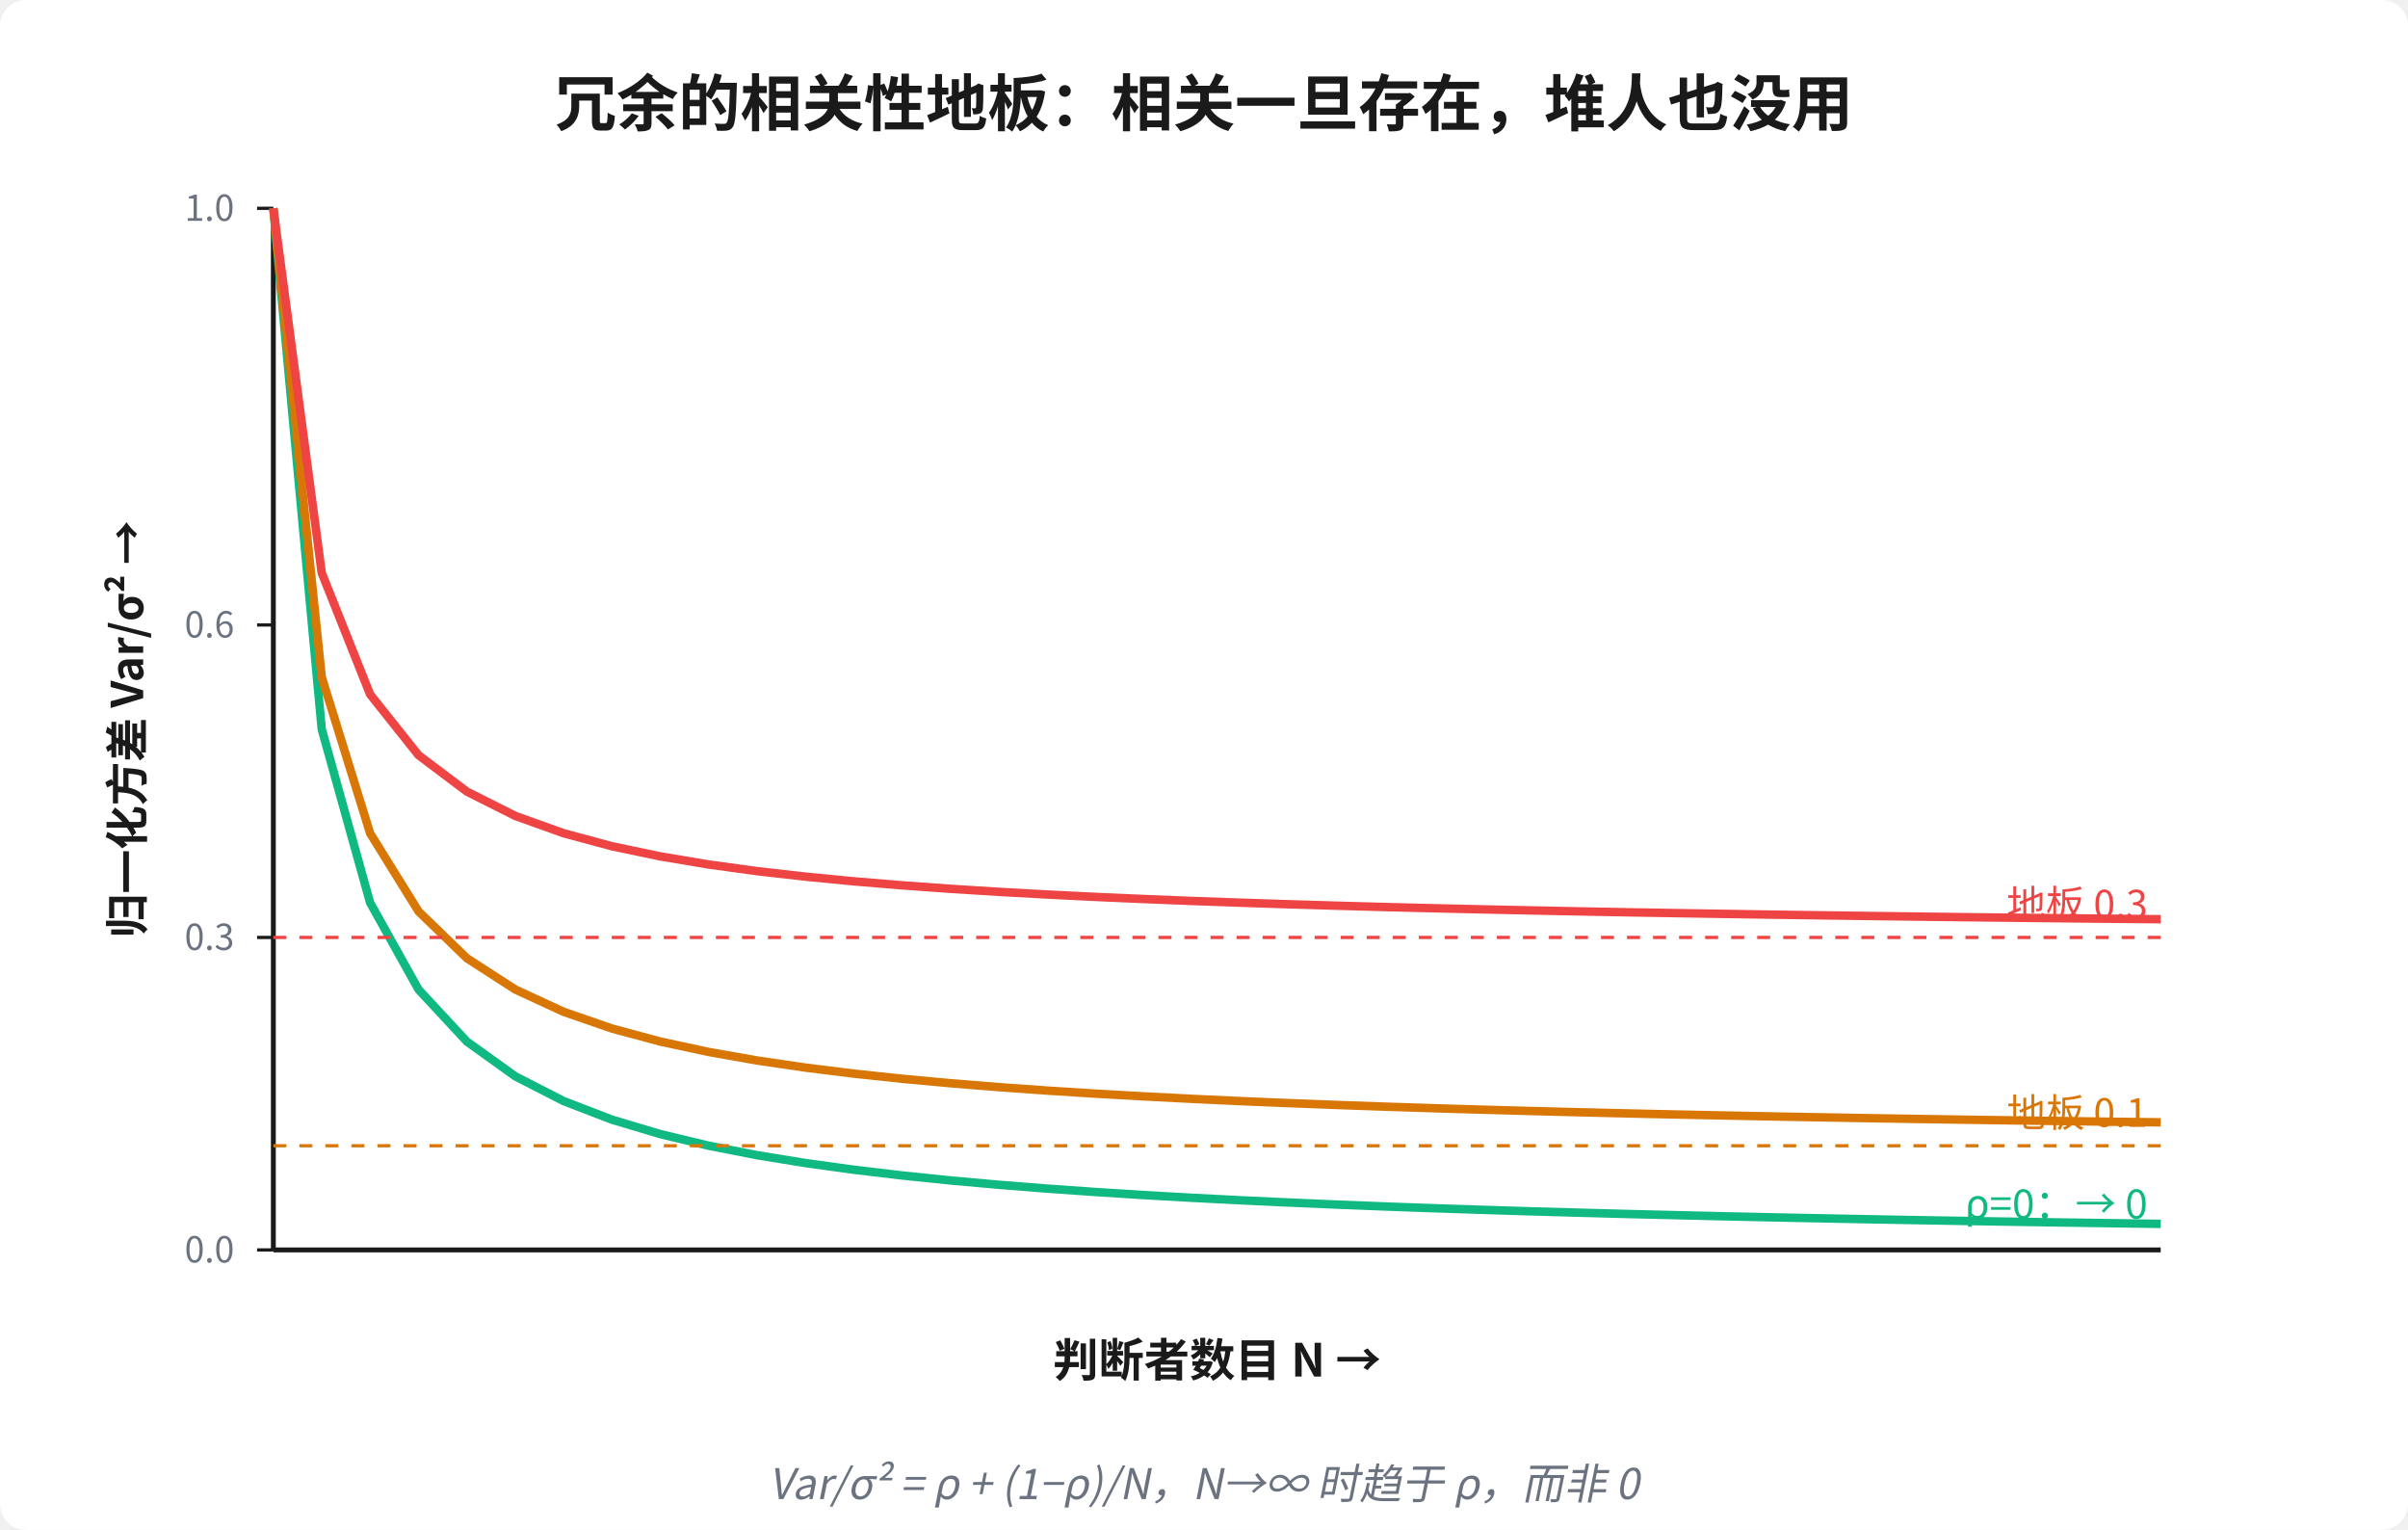
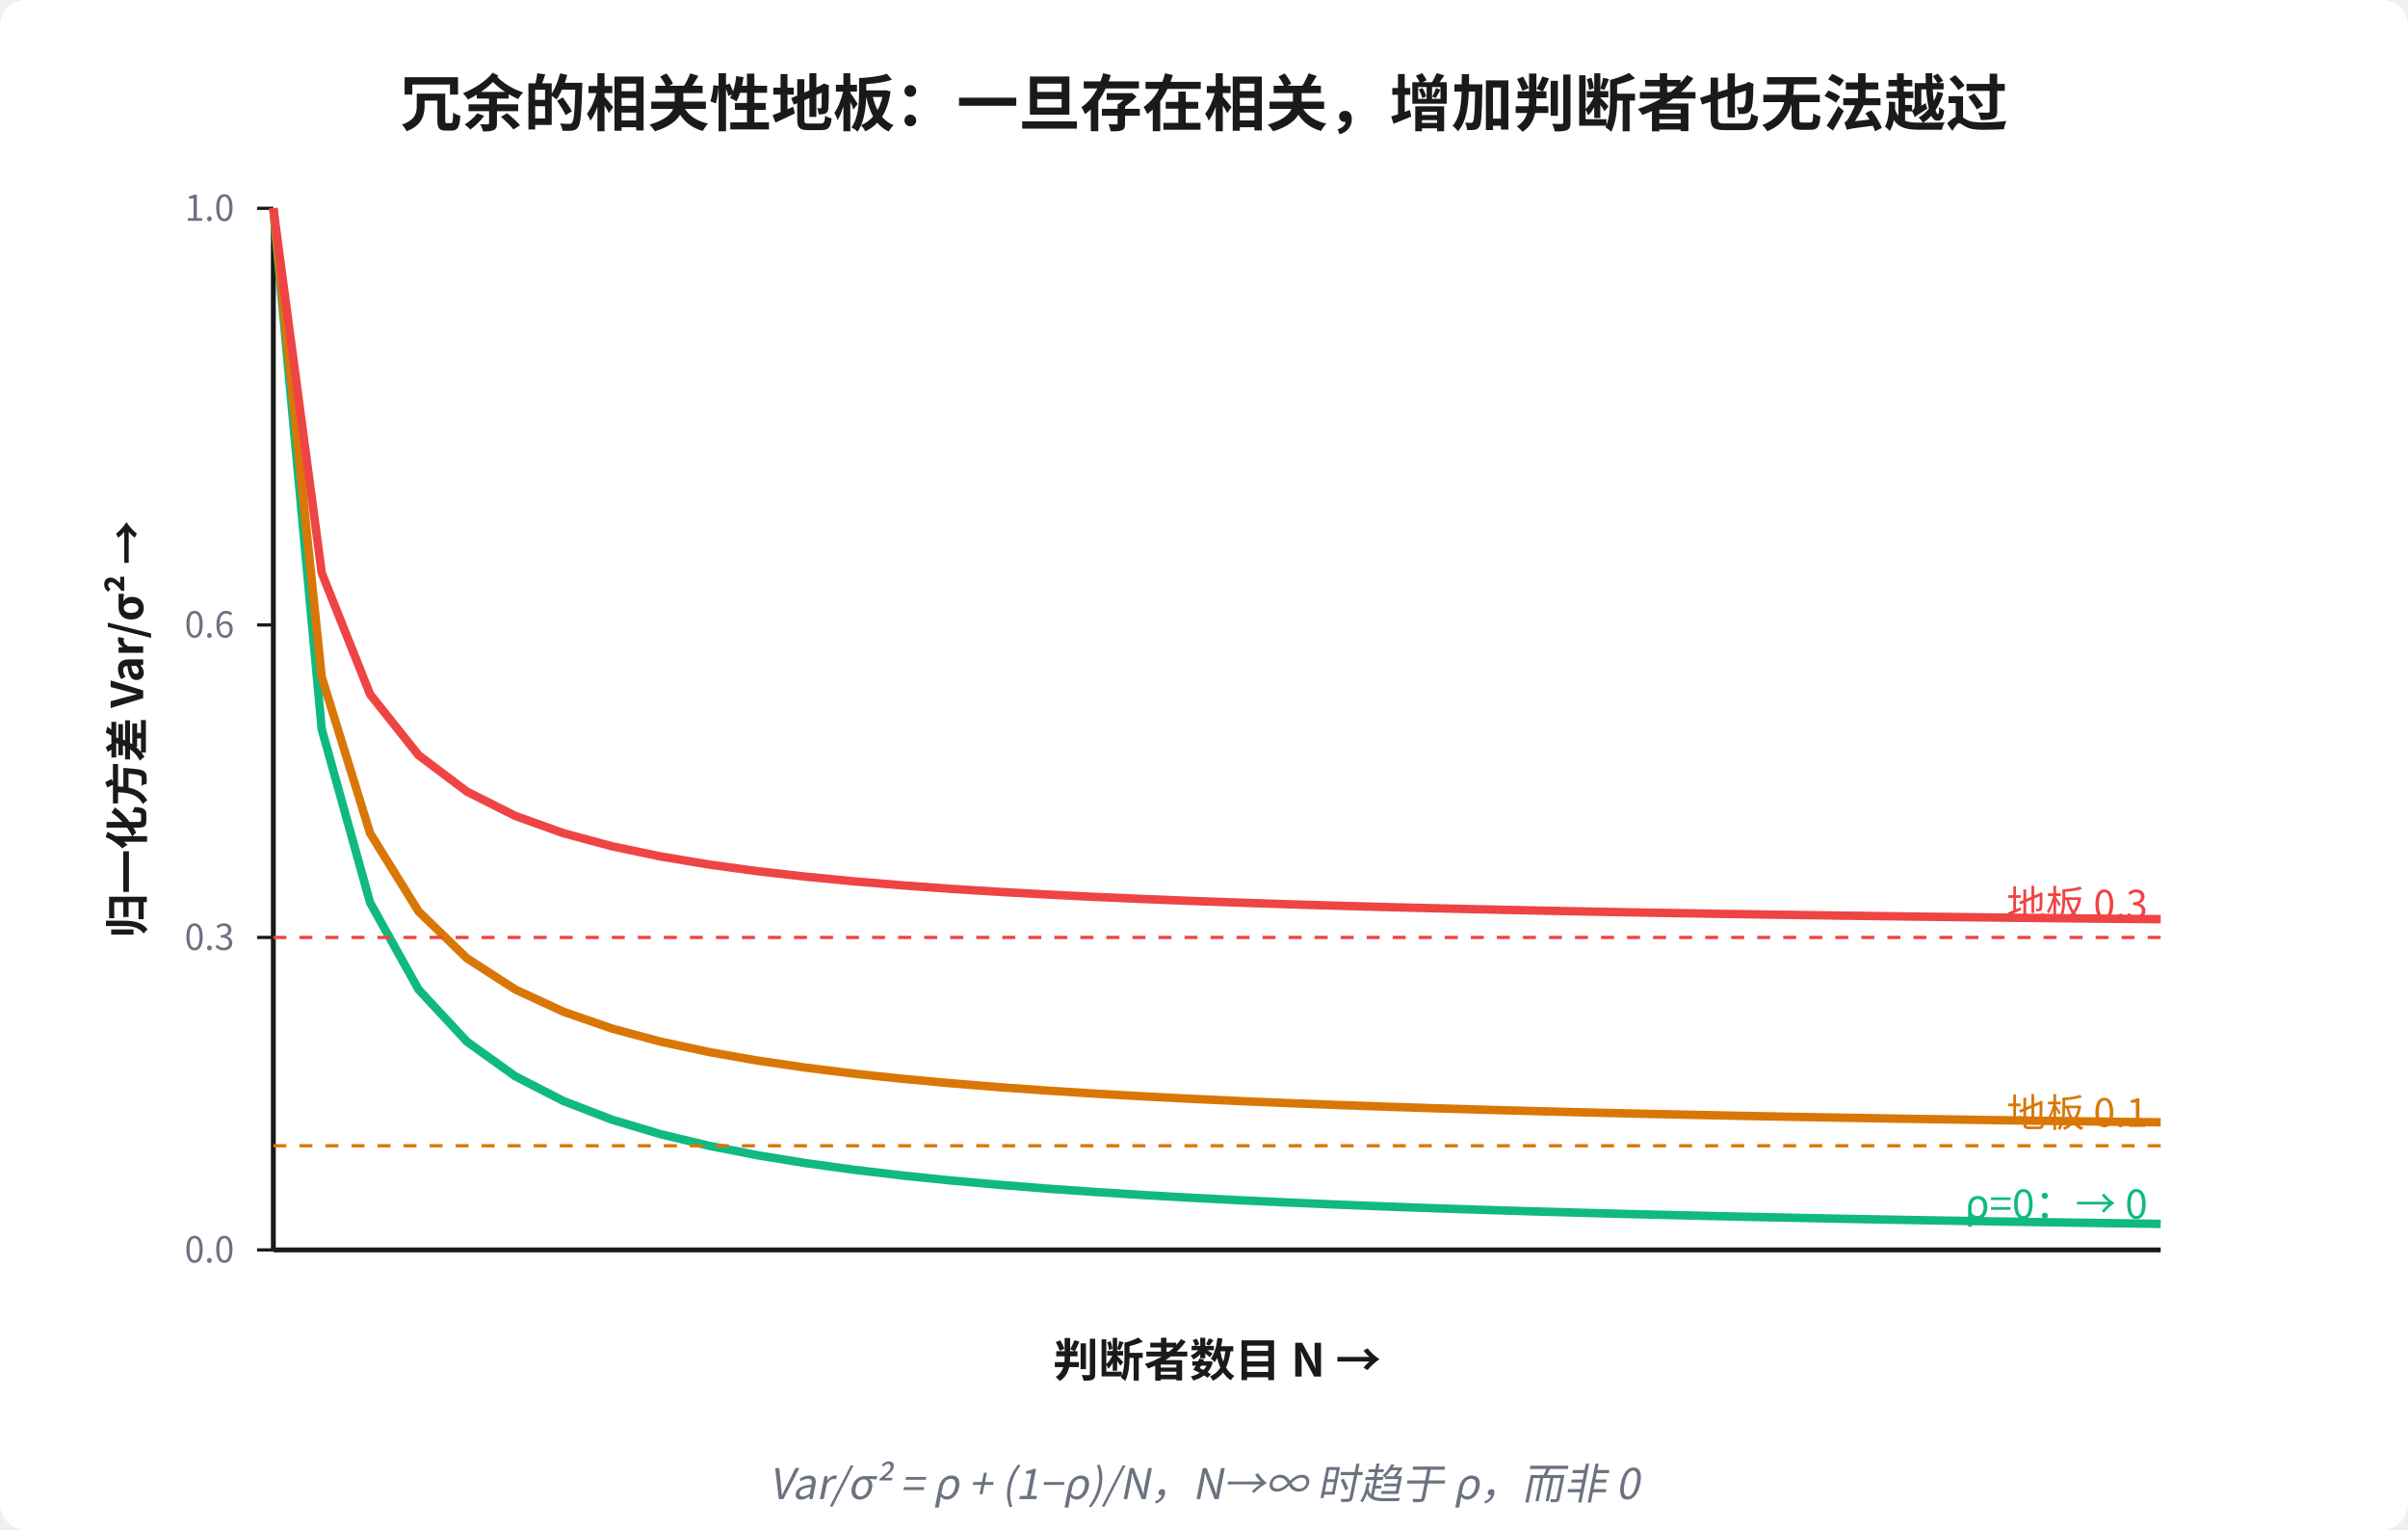
<svg xmlns="http://www.w3.org/2000/svg" width="740" height="470" viewBox="0 0 740 470" font-family="-apple-system, 'PingFang SC', 'Hiragino Sans GB', 'Microsoft YaHei', 'Noto Sans CJK SC', 'Source Han Sans SC', 'Segoe UI', Roboto, Helvetica, Arial, sans-serif">
  <rect x="0.0" y="0.0" width="740.0" height="470.0" rx="8" fill="#ffffff" stroke="none" stroke-width="1.5" opacity="1.0" />
-   <text x="370.0" y="32.0" font-family="-apple-system, 'PingFang SC', 'Hiragino Sans GB', 'Microsoft YaHei', 'Noto Sans CJK SC', 'Source Han Sans SC', 'Segoe UI', Roboto, Helvetica, Arial, sans-serif" font-size="19" font-weight="bold" font-style="normal" fill="#1a1a1a" text-anchor="middle" dominant-baseline="middle">冗余的相关性地板：相关一旦存在，堆人也没用</text>
+   <text x="370.0" y="32.0" font-family="-apple-system, 'PingFang SC', 'Hiragino Sans GB', 'Microsoft YaHei', 'Noto Sans CJK SC', 'Source Han Sans SC', 'Segoe UI', Roboto, Helvetica, Arial, sans-serif" font-size="19" font-weight="bold" font-style="normal" fill="#1a1a1a" text-anchor="middle" dominant-baseline="middle">冗余的相关性地板：一旦存在相关，增加判断者也无法越过</text>
  <line x1="84.0" y1="64.0" x2="84.0" y2="384.0" stroke="#1a1a1a" stroke-width="1.5" />
  <line x1="84.0" y1="384.0" x2="664.0" y2="384.0" stroke="#1a1a1a" stroke-width="1.5" />
  <line x1="79.0" y1="384.0" x2="84.0" y2="384.0" stroke="#1a1a1a" stroke-width="1" />
  <text x="72.0" y="384.0" font-family="-apple-system, 'PingFang SC', 'Hiragino Sans GB', 'Microsoft YaHei', 'Noto Sans CJK SC', 'Source Han Sans SC', 'Segoe UI', Roboto, Helvetica, Arial, sans-serif" font-size="11" font-weight="normal" font-style="normal" fill="#6b7280" text-anchor="end" dominant-baseline="middle">0.0</text>
  <line x1="79.0" y1="288.0" x2="84.0" y2="288.0" stroke="#1a1a1a" stroke-width="1" />
  <text x="72.0" y="288.0" font-family="-apple-system, 'PingFang SC', 'Hiragino Sans GB', 'Microsoft YaHei', 'Noto Sans CJK SC', 'Source Han Sans SC', 'Segoe UI', Roboto, Helvetica, Arial, sans-serif" font-size="11" font-weight="normal" font-style="normal" fill="#6b7280" text-anchor="end" dominant-baseline="middle">0.3</text>
  <line x1="79.0" y1="192.0" x2="84.0" y2="192.0" stroke="#1a1a1a" stroke-width="1" />
  <text x="72.0" y="192.0" font-family="-apple-system, 'PingFang SC', 'Hiragino Sans GB', 'Microsoft YaHei', 'Noto Sans CJK SC', 'Source Han Sans SC', 'Segoe UI', Roboto, Helvetica, Arial, sans-serif" font-size="11" font-weight="normal" font-style="normal" fill="#6b7280" text-anchor="end" dominant-baseline="middle">0.6</text>
  <line x1="79.0" y1="64.0" x2="84.0" y2="64.0" stroke="#1a1a1a" stroke-width="1" />
  <text x="72.0" y="64.0" font-family="-apple-system, 'PingFang SC', 'Hiragino Sans GB', 'Microsoft YaHei', 'Noto Sans CJK SC', 'Source Han Sans SC', 'Segoe UI', Roboto, Helvetica, Arial, sans-serif" font-size="11" font-weight="normal" font-style="normal" fill="#6b7280" text-anchor="end" dominant-baseline="middle">1.0</text>
  <polyline points="84.00,64.00 98.87,224.00 113.74,277.33 128.62,304.00 143.49,320.00 158.36,330.67 173.23,338.29 188.10,344.00 202.97,348.44 217.85,352.00 232.72,354.91 247.59,357.33 262.46,359.38 277.33,361.14 292.21,362.67 307.08,364.00 321.95,365.18 336.82,366.22 351.69,367.16 366.56,368.00 381.44,368.76 396.31,369.45 411.18,370.09 426.05,370.67 440.92,371.20 455.79,371.69 470.67,372.15 485.54,372.57 500.41,372.97 515.28,373.33 530.15,373.68 545.03,374.00 559.90,374.30 574.77,374.59 589.64,374.86 604.51,375.11 619.38,375.35 634.26,375.58 649.13,375.79 664.00,376.00" fill="none" stroke="#10b981" stroke-width="2.6" />
  <polyline points="84.00,64.00 98.87,208.00 113.74,256.00 128.62,280.00 143.49,294.40 158.36,304.00 173.23,310.86 188.10,316.00 202.97,320.00 217.85,323.20 232.72,325.82 247.59,328.00 262.46,329.85 277.33,331.43 292.21,332.80 307.08,334.00 321.95,335.06 336.82,336.00 351.69,336.84 366.56,337.60 381.44,338.29 396.31,338.91 411.18,339.48 426.05,340.00 440.92,340.48 455.79,340.92 470.67,341.33 485.54,341.71 500.41,342.07 515.28,342.40 530.15,342.71 545.03,343.00 559.90,343.27 574.77,343.53 589.64,343.77 604.51,344.00 619.38,344.22 634.26,344.42 649.13,344.62 664.00,344.80" fill="none" stroke="#d97706" stroke-width="2.6" />
  <line x1="84.0" y1="352.0" x2="664.0" y2="352.0" stroke="#d97706" stroke-width="1" stroke-dasharray="4,4" />
  <polyline points="84.00,64.00 98.87,176.00 113.74,213.33 128.62,232.00 143.49,243.20 158.36,250.67 173.23,256.00 188.10,260.00 202.97,263.11 217.85,265.60 232.72,267.64 247.59,269.33 262.46,270.77 277.33,272.00 292.21,273.07 307.08,274.00 321.95,274.82 336.82,275.56 351.69,276.21 366.56,276.80 381.44,277.33 396.31,277.82 411.18,278.26 426.05,278.67 440.92,279.04 455.79,279.38 470.67,279.70 485.54,280.00 500.41,280.28 515.28,280.53 530.15,280.77 545.03,281.00 559.90,281.21 574.77,281.41 589.64,281.60 604.51,281.78 619.38,281.95 634.26,282.11 649.13,282.26 664.00,282.40" fill="none" stroke="#ef4444" stroke-width="2.6" />
  <line x1="84.0" y1="288.0" x2="664.0" y2="288.0" stroke="#ef4444" stroke-width="1" stroke-dasharray="4,4" />
  <text x="660.0" y="370.0" font-family="-apple-system, 'PingFang SC', 'Hiragino Sans GB', 'Microsoft YaHei', 'Noto Sans CJK SC', 'Source Han Sans SC', 'Segoe UI', Roboto, Helvetica, Arial, sans-serif" font-size="12.5" font-weight="normal" font-style="normal" fill="#10b981" text-anchor="end" dominant-baseline="middle">ρ=0：→ 0</text>
  <text x="660.0" y="342.0" font-family="-apple-system, 'PingFang SC', 'Hiragino Sans GB', 'Microsoft YaHei', 'Noto Sans CJK SC', 'Source Han Sans SC', 'Segoe UI', Roboto, Helvetica, Arial, sans-serif" font-size="12" font-weight="normal" font-style="normal" fill="#d97706" text-anchor="end" dominant-baseline="middle">地板 0.1</text>
  <text x="660.0" y="278.0" font-family="-apple-system, 'PingFang SC', 'Hiragino Sans GB', 'Microsoft YaHei', 'Noto Sans CJK SC', 'Source Han Sans SC', 'Segoe UI', Roboto, Helvetica, Arial, sans-serif" font-size="12" font-weight="normal" font-style="normal" fill="#ef4444" text-anchor="end" dominant-baseline="middle">地板 0.3</text>
  <text x="374.0" y="418.0" font-family="-apple-system, 'PingFang SC', 'Hiragino Sans GB', 'Microsoft YaHei', 'Noto Sans CJK SC', 'Source Han Sans SC', 'Segoe UI', Roboto, Helvetica, Arial, sans-serif" font-size="14" font-weight="bold" font-style="normal" fill="#1a1a1a" text-anchor="middle" dominant-baseline="middle">判断者数目 N  →</text>
  <text x="44" y="224.0" font-family="-apple-system, 'PingFang SC', 'Hiragino Sans GB', 'Microsoft YaHei', 'Noto Sans CJK SC', 'Source Han Sans SC', 'Segoe UI', Roboto, Helvetica, Arial, sans-serif" font-size="13.5" font-weight="bold" fill="#1a1a1a" text-anchor="middle" transform="rotate(-90 44 224.0)">归一化方差 Var/σ²  →</text>
  <text x="370.0" y="456.0" font-family="-apple-system, 'PingFang SC', 'Hiragino Sans GB', 'Microsoft YaHei', 'Noto Sans CJK SC', 'Source Han Sans SC', 'Segoe UI', Roboto, Helvetica, Arial, sans-serif" font-size="13" font-weight="normal" font-style="italic" fill="#6b7280" text-anchor="middle" dominant-baseline="middle">Var/σ² = ρ + (1−ρ)/N，N→∞ 时趋于 ρ，而非 0</text>
</svg>
